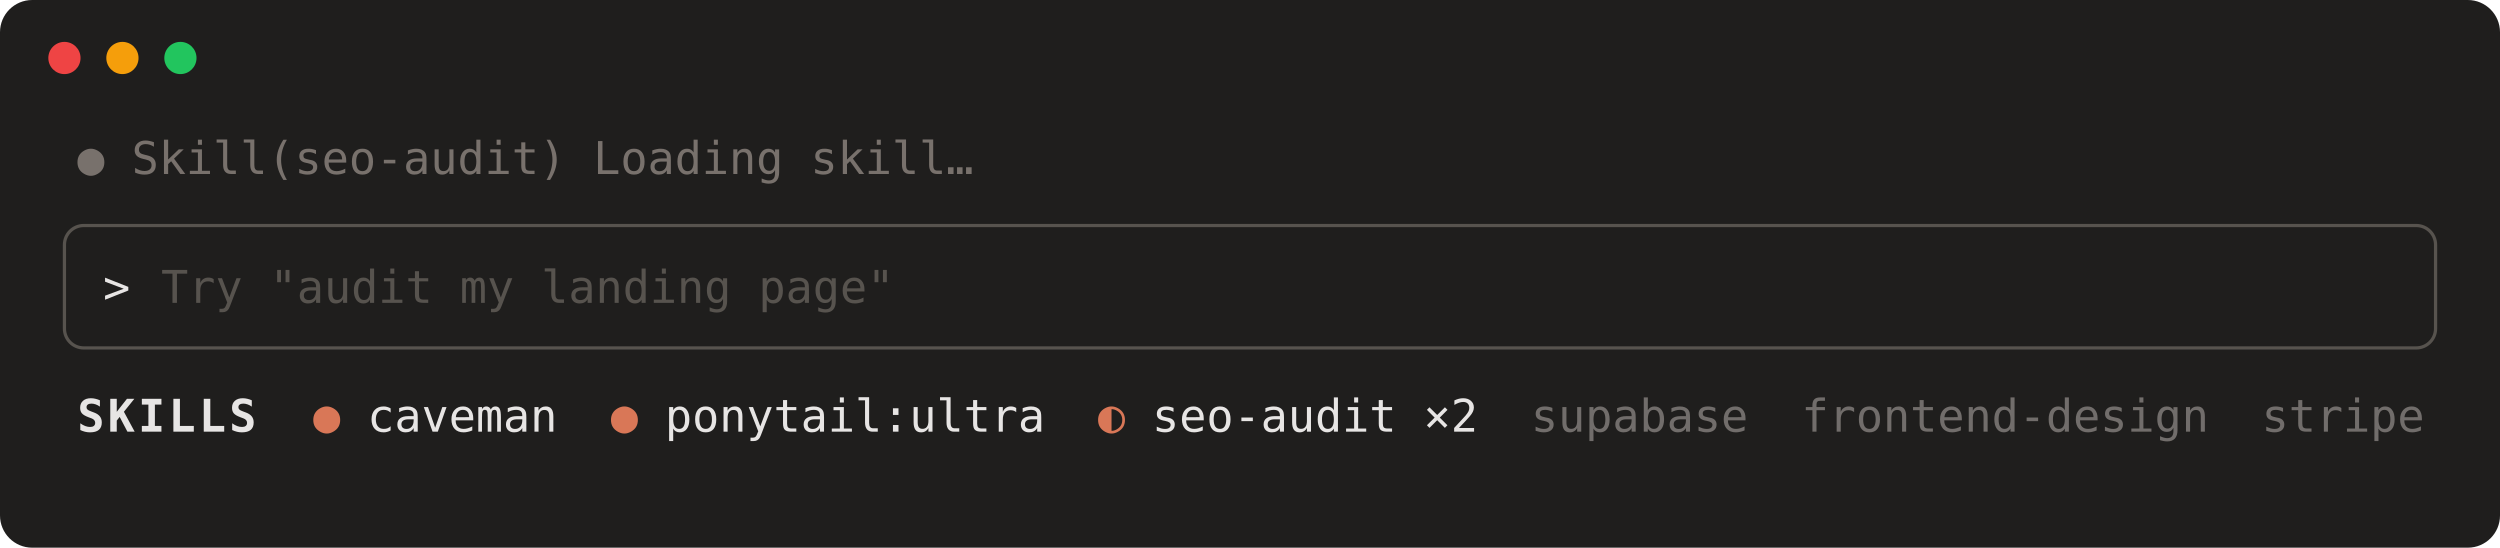
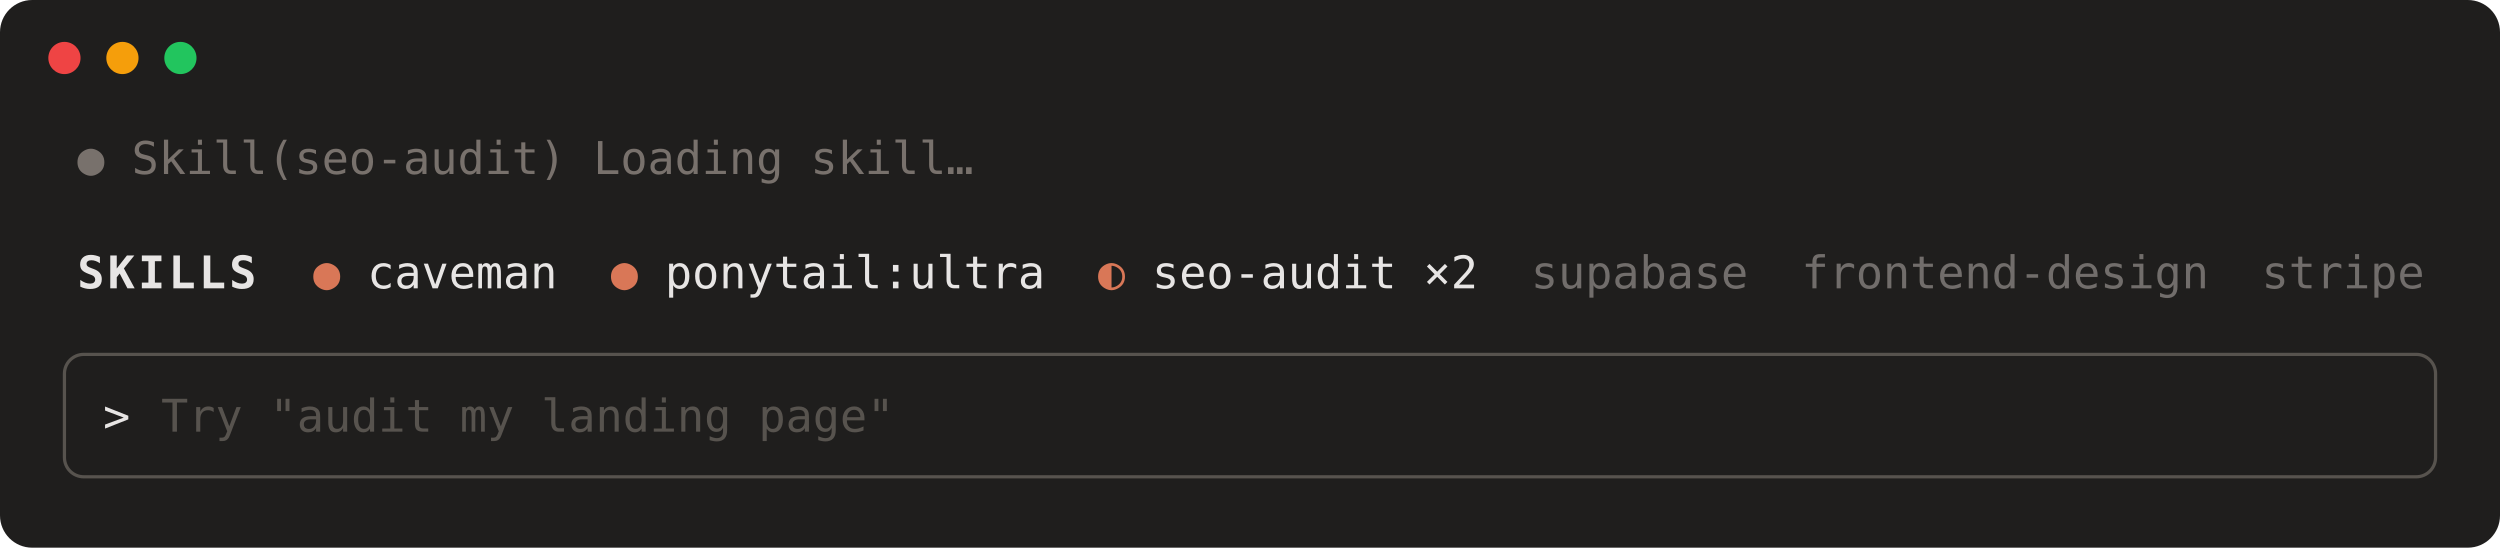
<svg xmlns="http://www.w3.org/2000/svg" width="776" height="170" viewBox="0 0 776 170" font-family="ui-monospace, 'Cascadia Mono', Consolas, Menlo, monospace" font-size="14">
  <rect width="776" height="170" rx="10" fill="#1f1e1d" />
  <circle cx="20" cy="18" r="5" fill="#ef4444" />
  <circle cx="38" cy="18" r="5" fill="#f59e0b" />
  <circle cx="56" cy="18" r="5" fill="#22c55e" />
  <text x="24" y="54" fill="#78716c">● Skill(seo-audit)   Loading skill…</text>
-   <text x="24" y="134" fill="#e7e5e4" font-weight="700" letter-spacing="1">SKILLS</text>
-   <text x="97.2" y="134" fill="#d97757">●</text>
-   <text x="114.0" y="134" fill="#e7e5e4">caveman</text>
-   <text x="189.6" y="134" fill="#d97757">●</text>
-   <text x="206.4" y="134" fill="#e7e5e4">ponytail:ultra</text>
-   <text x="340.8" y="134" fill="#d97757">◐</text>
-   <text x="357.6" y="134" fill="#e7e5e4">seo-audit ×2</text>
-   <text x="475.2" y="134" fill="#a8a29e" opacity="0.6">supabase</text>
-   <text x="559.2" y="134" fill="#a8a29e" opacity="0.6">frontend-design</text>
-   <text x="702.0" y="134" fill="#a8a29e" opacity="0.6">stripe</text>
-   <rect x="20" y="70" width="736" height="38" rx="6" fill="none" stroke="#57534e" />
-   <text x="32" y="94" fill="#e7e5e4">&gt;</text>
-   <text x="50" y="94" fill="#57534e">Try "audit my landing page"</text>
+   <text x="24" y="89.5" fill="#e7e5e4" font-weight="700" letter-spacing="1">SKILLS</text>
+   <text x="97.2" y="89.5" fill="#d97757">●</text>
+   <text x="114.0" y="89.5" fill="#e7e5e4">caveman</text>
+   <text x="189.6" y="89.5" fill="#d97757">●</text>
+   <text x="206.4" y="89.5" fill="#e7e5e4">ponytail:ultra</text>
+   <text x="340.8" y="89.5" fill="#d97757">◐</text>
+   <text x="357.6" y="89.5" fill="#e7e5e4">seo-audit ×2</text>
+   <text x="475.2" y="89.5" fill="#a8a29e" opacity="0.6">supabase</text>
+   <text x="559.2" y="89.5" fill="#a8a29e" opacity="0.6">frontend-design</text>
+   <text x="702.0" y="89.5" fill="#a8a29e" opacity="0.6">stripe</text>
+   <rect x="20" y="110" width="736" height="38" rx="6" fill="none" stroke="#57534e" />
+   <text x="32" y="134" fill="#e7e5e4">&gt;</text>
+   <text x="50" y="134" fill="#57534e">Try "audit my landing page"</text>
</svg>
